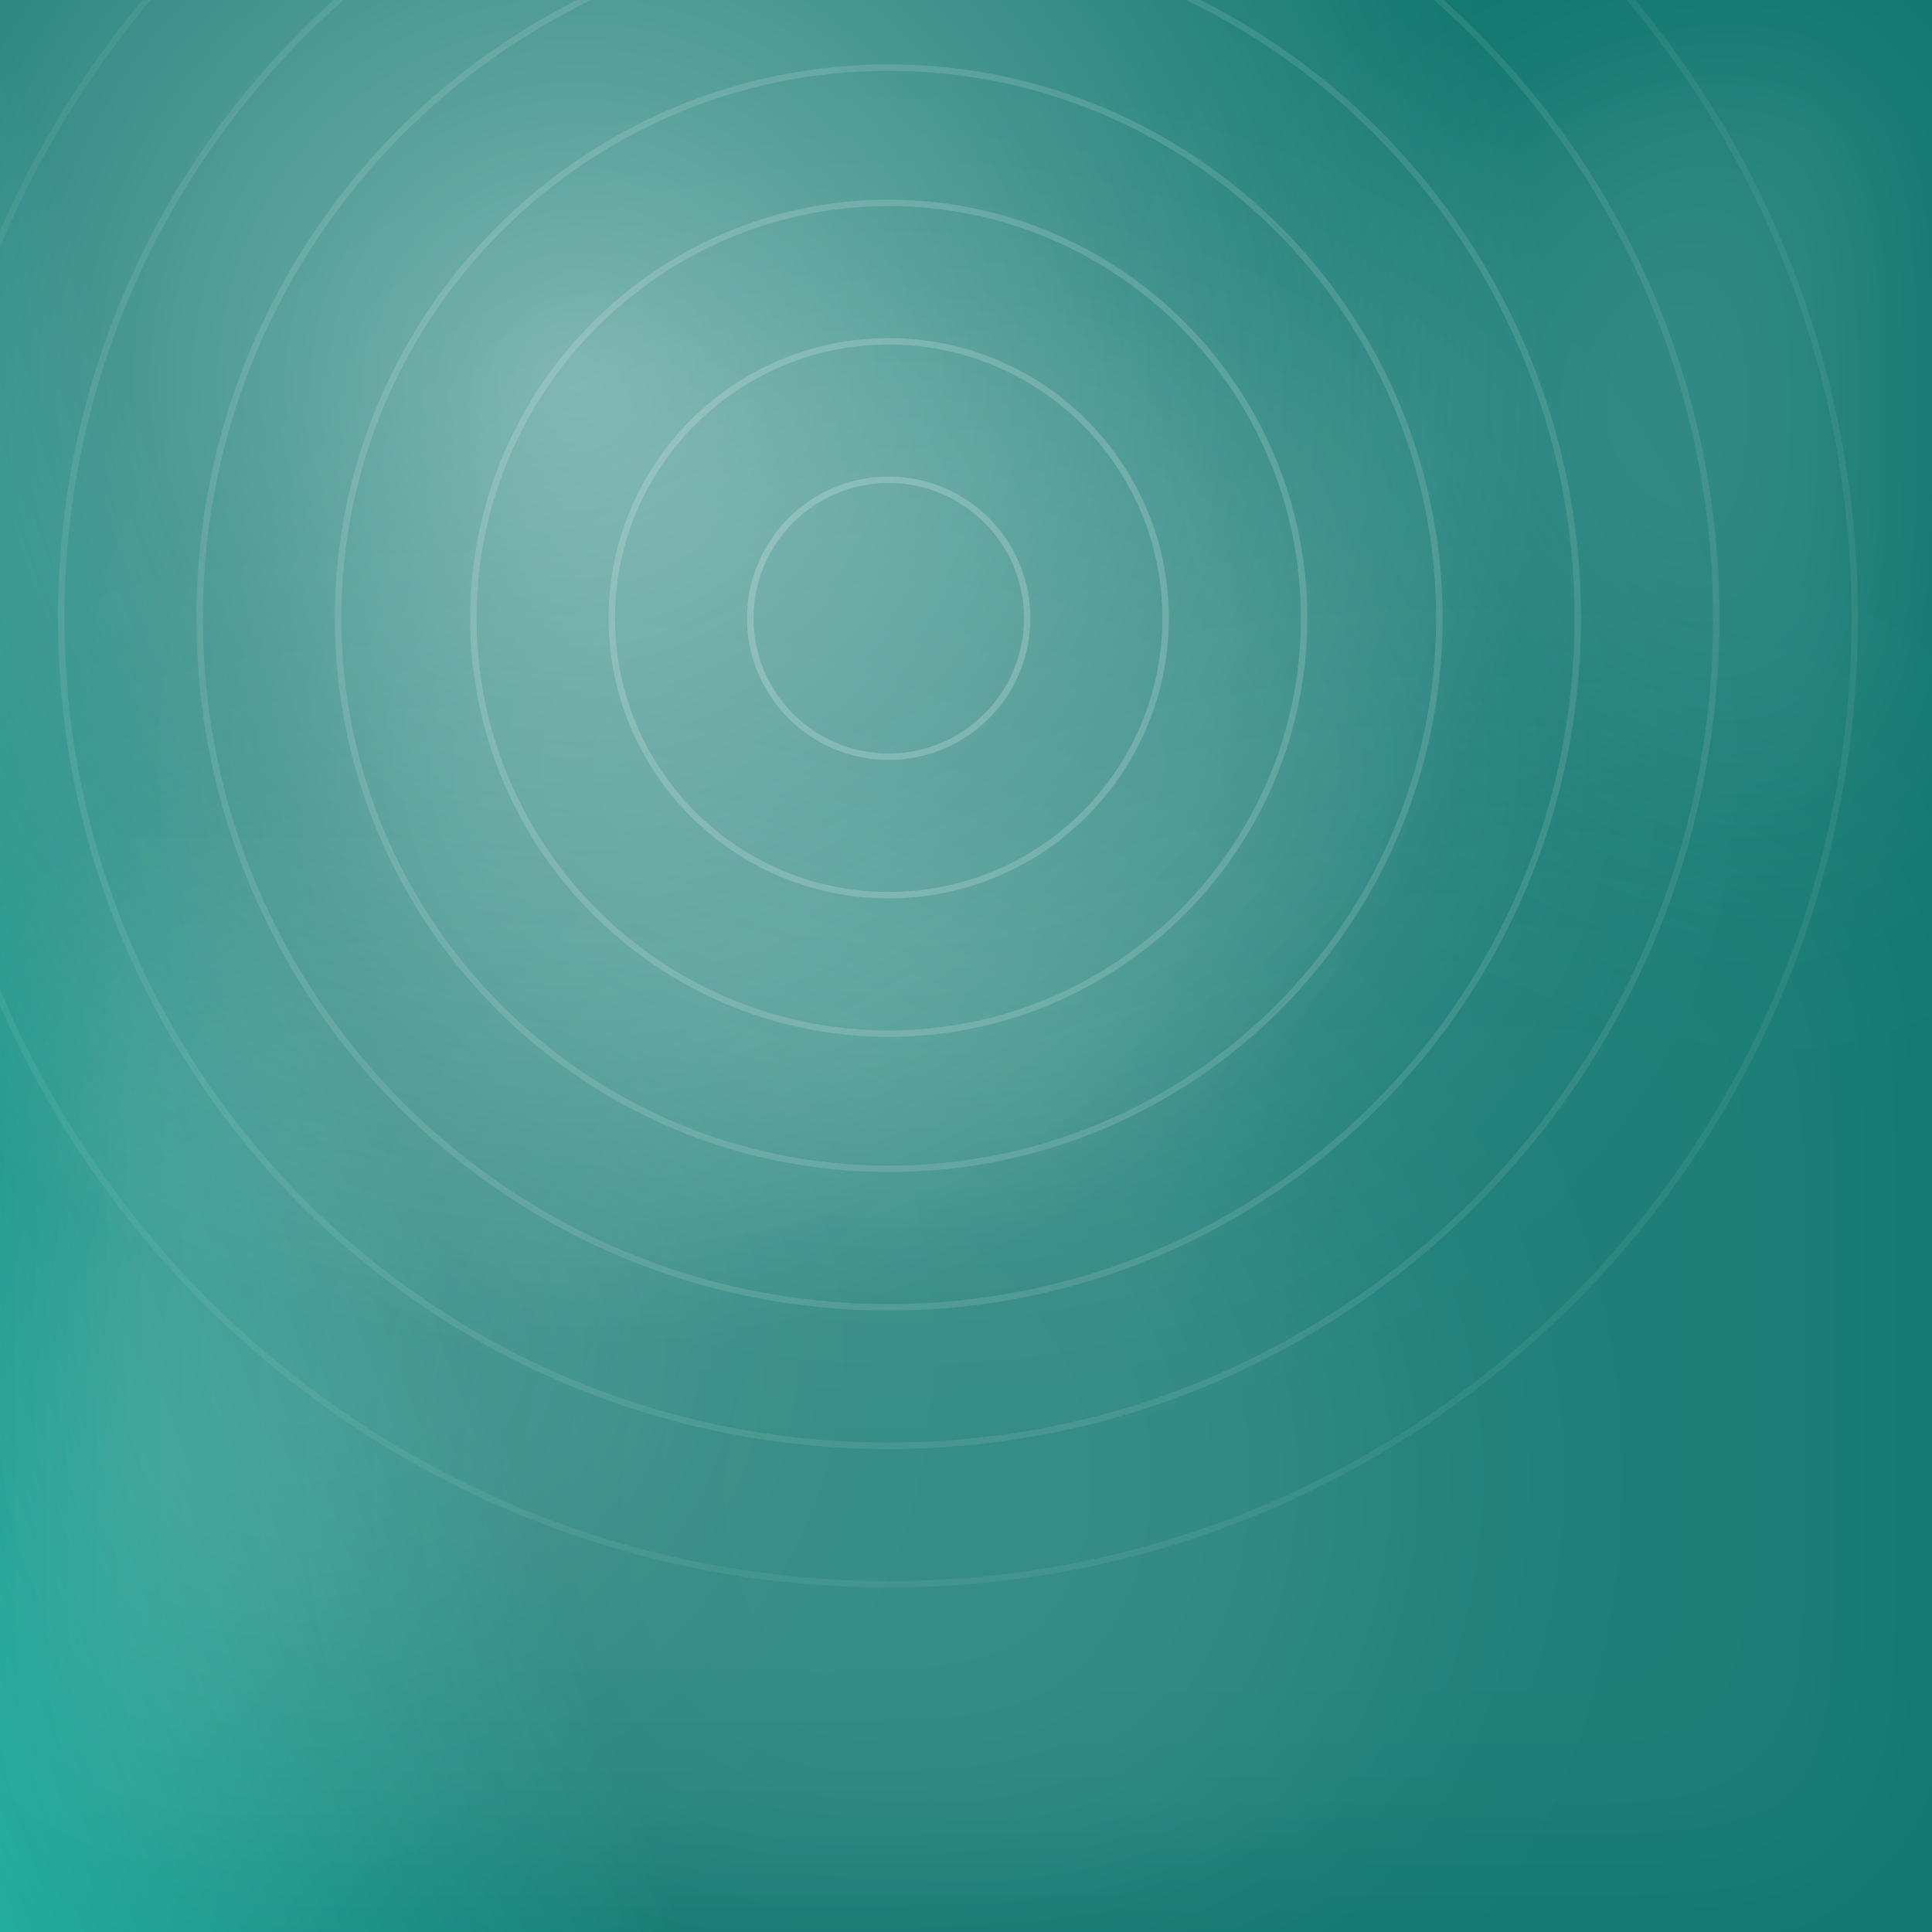
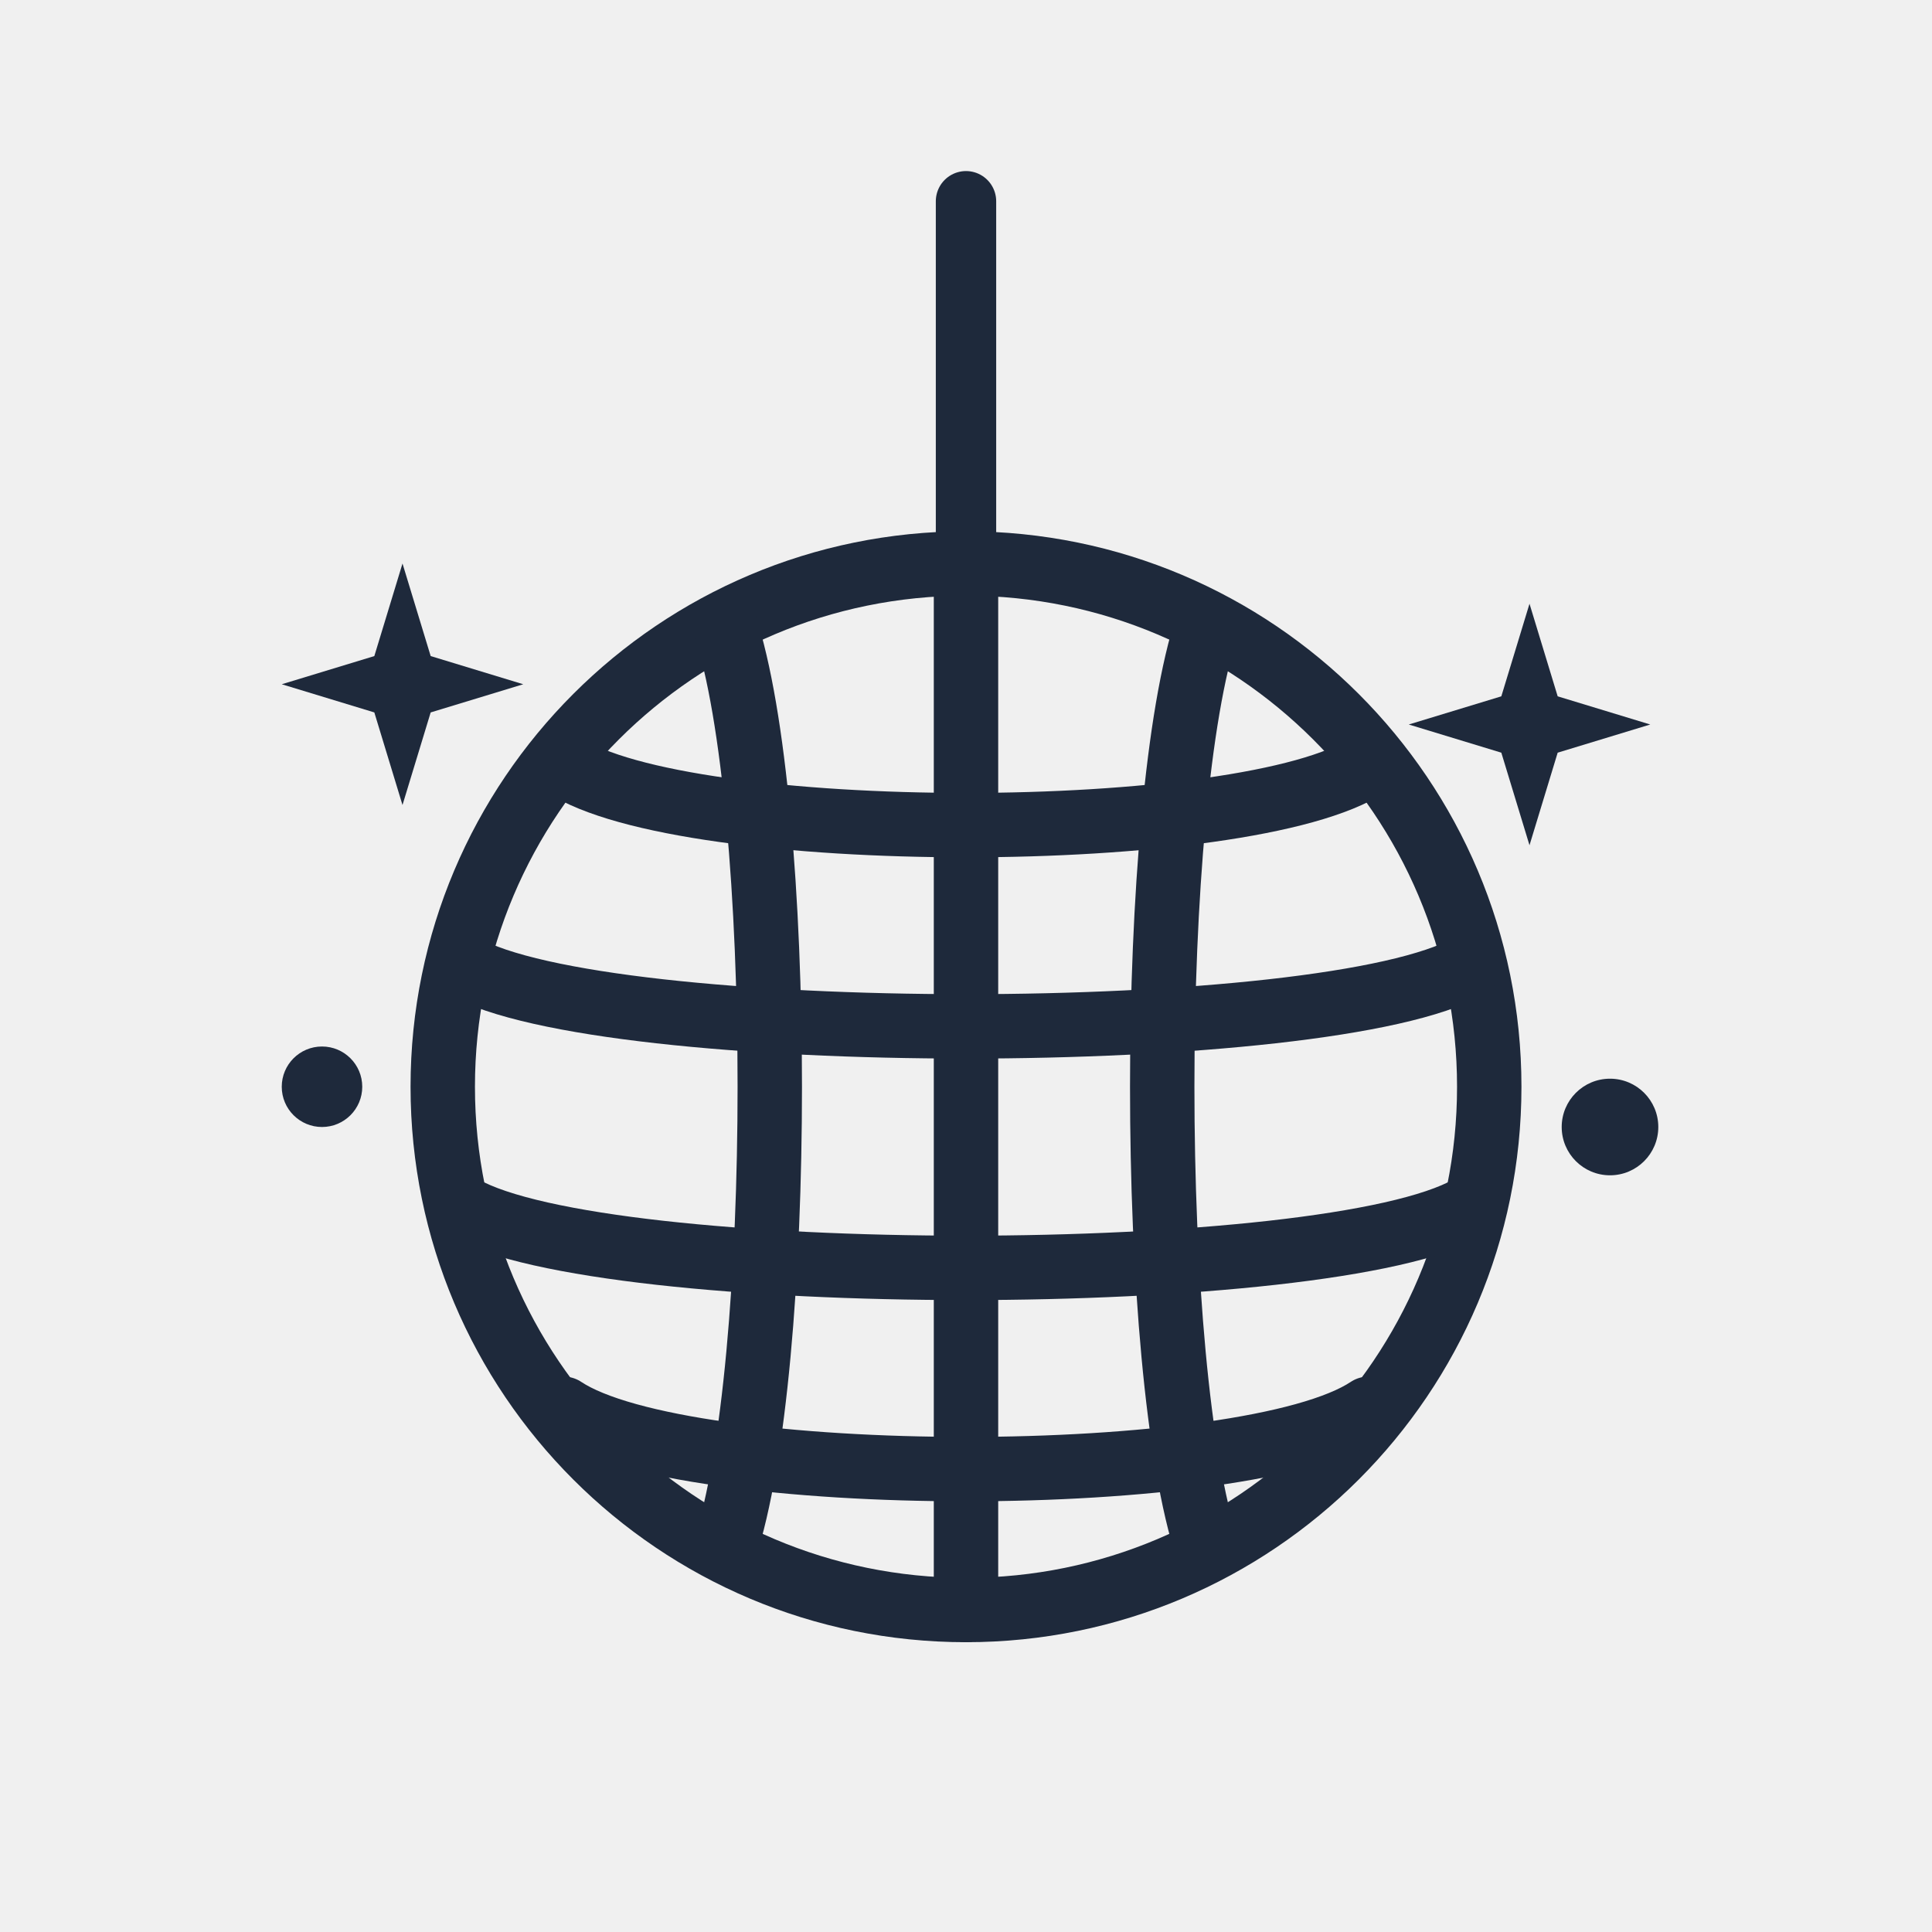
- <svg xmlns="http://www.w3.org/2000/svg" viewBox="0 0 600 600" width="600" height="600" role="img">
-   <defs>
-     <linearGradient id="g13044" gradientTransform="rotate(161)">
-       <stop offset="0%" stop-color="#0f766e" />
-       <stop offset="60%" stop-color="#2dd4bf" />
-       <stop offset="100%" stop-color="#99f6e4" />
-     </linearGradient>
-     <radialGradient id="r13044" cx="30%" cy="20%">
-       <stop offset="0%" stop-color="#ffffff" stop-opacity=".45" />
-       <stop offset="100%" stop-color="#ffffff" stop-opacity="0" />
-     </radialGradient>
-     <filter id="b13044" x="-30%" y="-30%" width="160%" height="160%">
-       <feGaussianBlur stdDeviation="42" />
-     </filter>
-   </defs>
-   <rect width="600" height="600" fill="url(#g13044)" />
-   <ellipse cx="282" cy="237" rx="179" ry="129" fill="#fff" opacity="0.150" filter="url(#b13044)" />
-   <ellipse cx="76" cy="419" rx="137" ry="99" fill="#fff" opacity="0.127" filter="url(#b13044)" />
-   <ellipse cx="600" cy="126" rx="174" ry="125" fill="#fff" opacity="0.145" filter="url(#b13044)" />
-   <ellipse cx="452" cy="463" rx="307" ry="221" fill="#fff" opacity="0.068" filter="url(#b13044)" />
-   <ellipse cx="138" cy="459" rx="289" ry="208" fill="#fff" opacity="0.104" filter="url(#b13044)" />
-   <circle cx="276" cy="192" r="43" fill="none" stroke="#fff" stroke-opacity="0.198" stroke-width="2" />
-   <circle cx="276" cy="192" r="86" fill="none" stroke="#fff" stroke-opacity="0.176" stroke-width="2" />
-   <circle cx="276" cy="192" r="129" fill="none" stroke="#fff" stroke-opacity="0.154" stroke-width="2" />
-   <circle cx="276" cy="192" r="171" fill="none" stroke="#fff" stroke-opacity="0.132" stroke-width="2" />
-   <circle cx="276" cy="192" r="214" fill="none" stroke="#fff" stroke-opacity="0.110" stroke-width="2" />
-   <circle cx="276" cy="192" r="257" fill="none" stroke="#fff" stroke-opacity="0.088" stroke-width="2" />
-   <circle cx="276" cy="192" r="300" fill="none" stroke="#fff" stroke-opacity="0.066" stroke-width="2" />
-   <rect width="600" height="600" fill="url(#r13044)" />
+ <svg xmlns="http://www.w3.org/2000/svg" viewBox="0 0 48 48" fill="none" stroke="#1e293b" stroke-width="1.6" stroke-linecap="round" stroke-linejoin="round">
+   <path d="M24 5V14" stroke-width="1.5" />
+   <circle cx="24" cy="27" r="13" />
+   <path d="M11.5 24C15 26 33 26 36.5 24" />
+   <path d="M11.5 30C15 32 33 32 36.5 30" />
+   <path d="M14 19C17 21 31 21 34 19" />
+   <path d="M14 35C17 37 31 37 34 35" />
+   <path d="M24 14V40" />
+   <path d="M18 15.5C19.5 20 19.5 34 18 38.5" />
+   <path d="M30 15.5C28.5 20 28.5 34 30 38.5" />
+   <path d="M10 14L10.7 16.3L13 17L10.7 17.7L10 20L9.3 17.7L7 17L9.3 16.3L10 14Z" fill="#1e293b" stroke="none" />
+   <circle cx="8" cy="27" r="1" fill="#1e293b" stroke="none" />
+   <path d="M38 15L38.7 17.3L41 18L38.7 18.7L38 21L37.3 18.7L35 18L37.3 17.3L38 15Z" fill="#1e293b" stroke="none" />
+   <circle cx="40" cy="28" r="1.2" fill="#1e293b" stroke="none" />
</svg>
